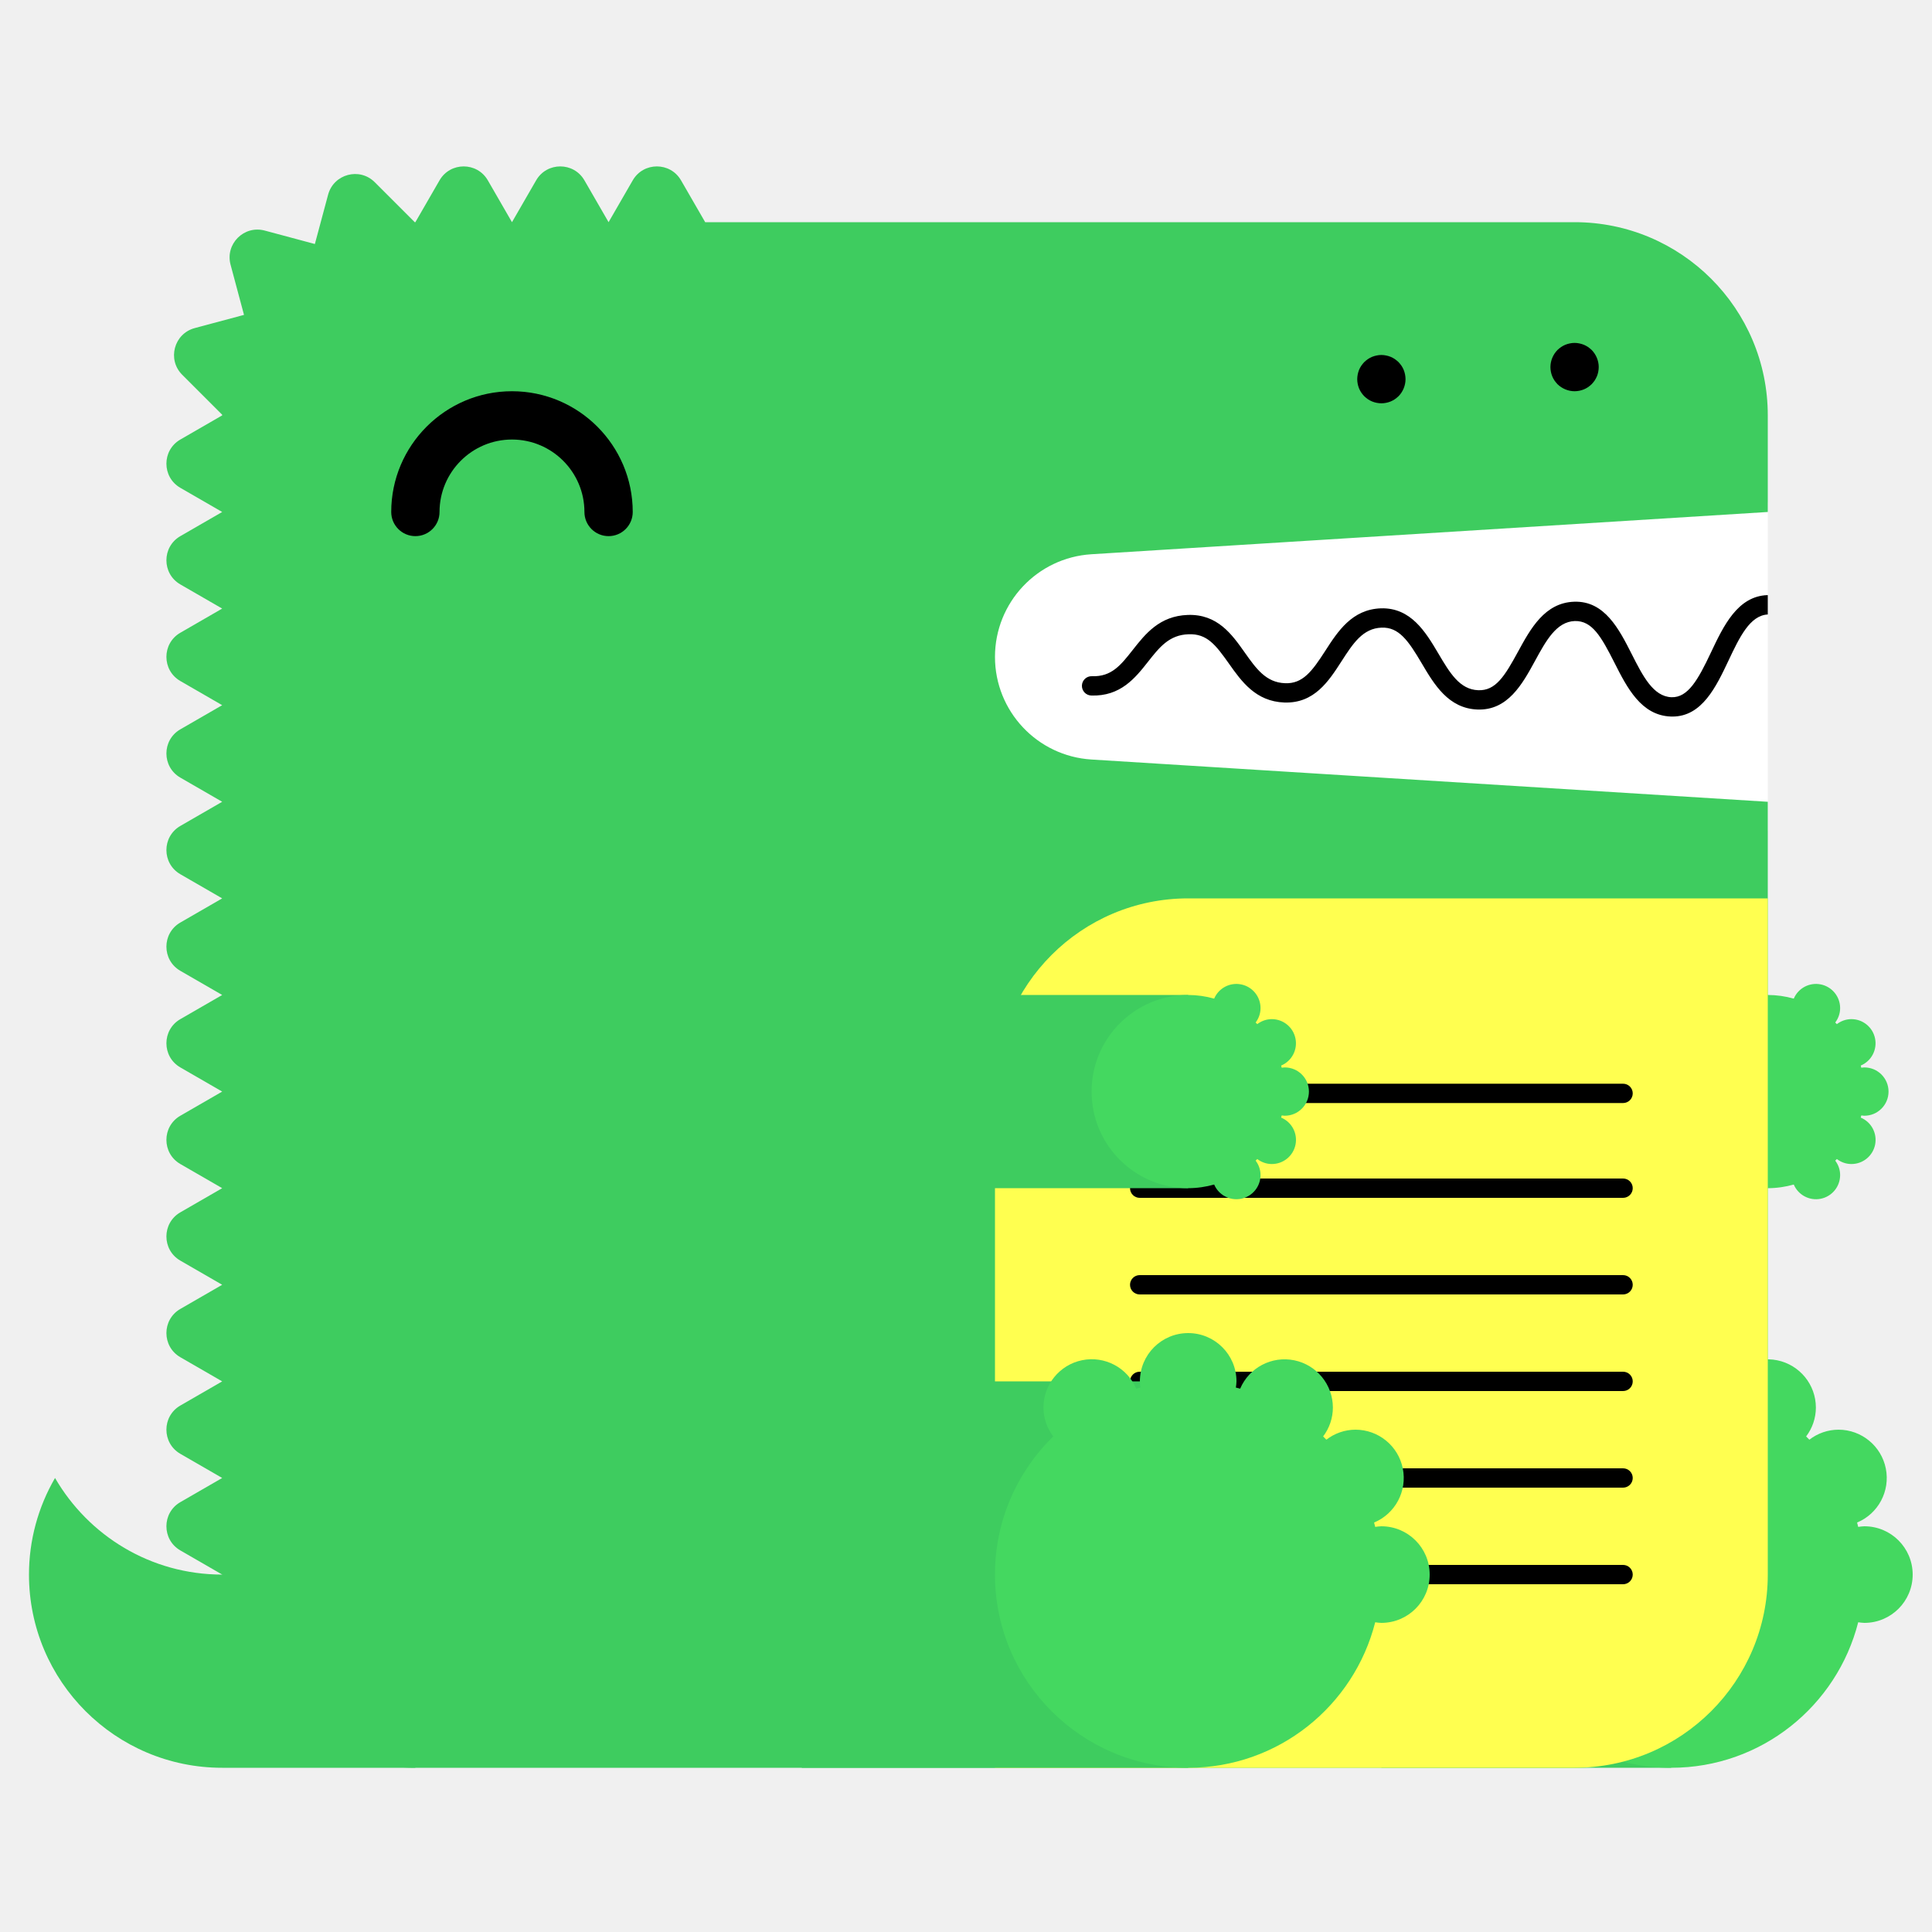
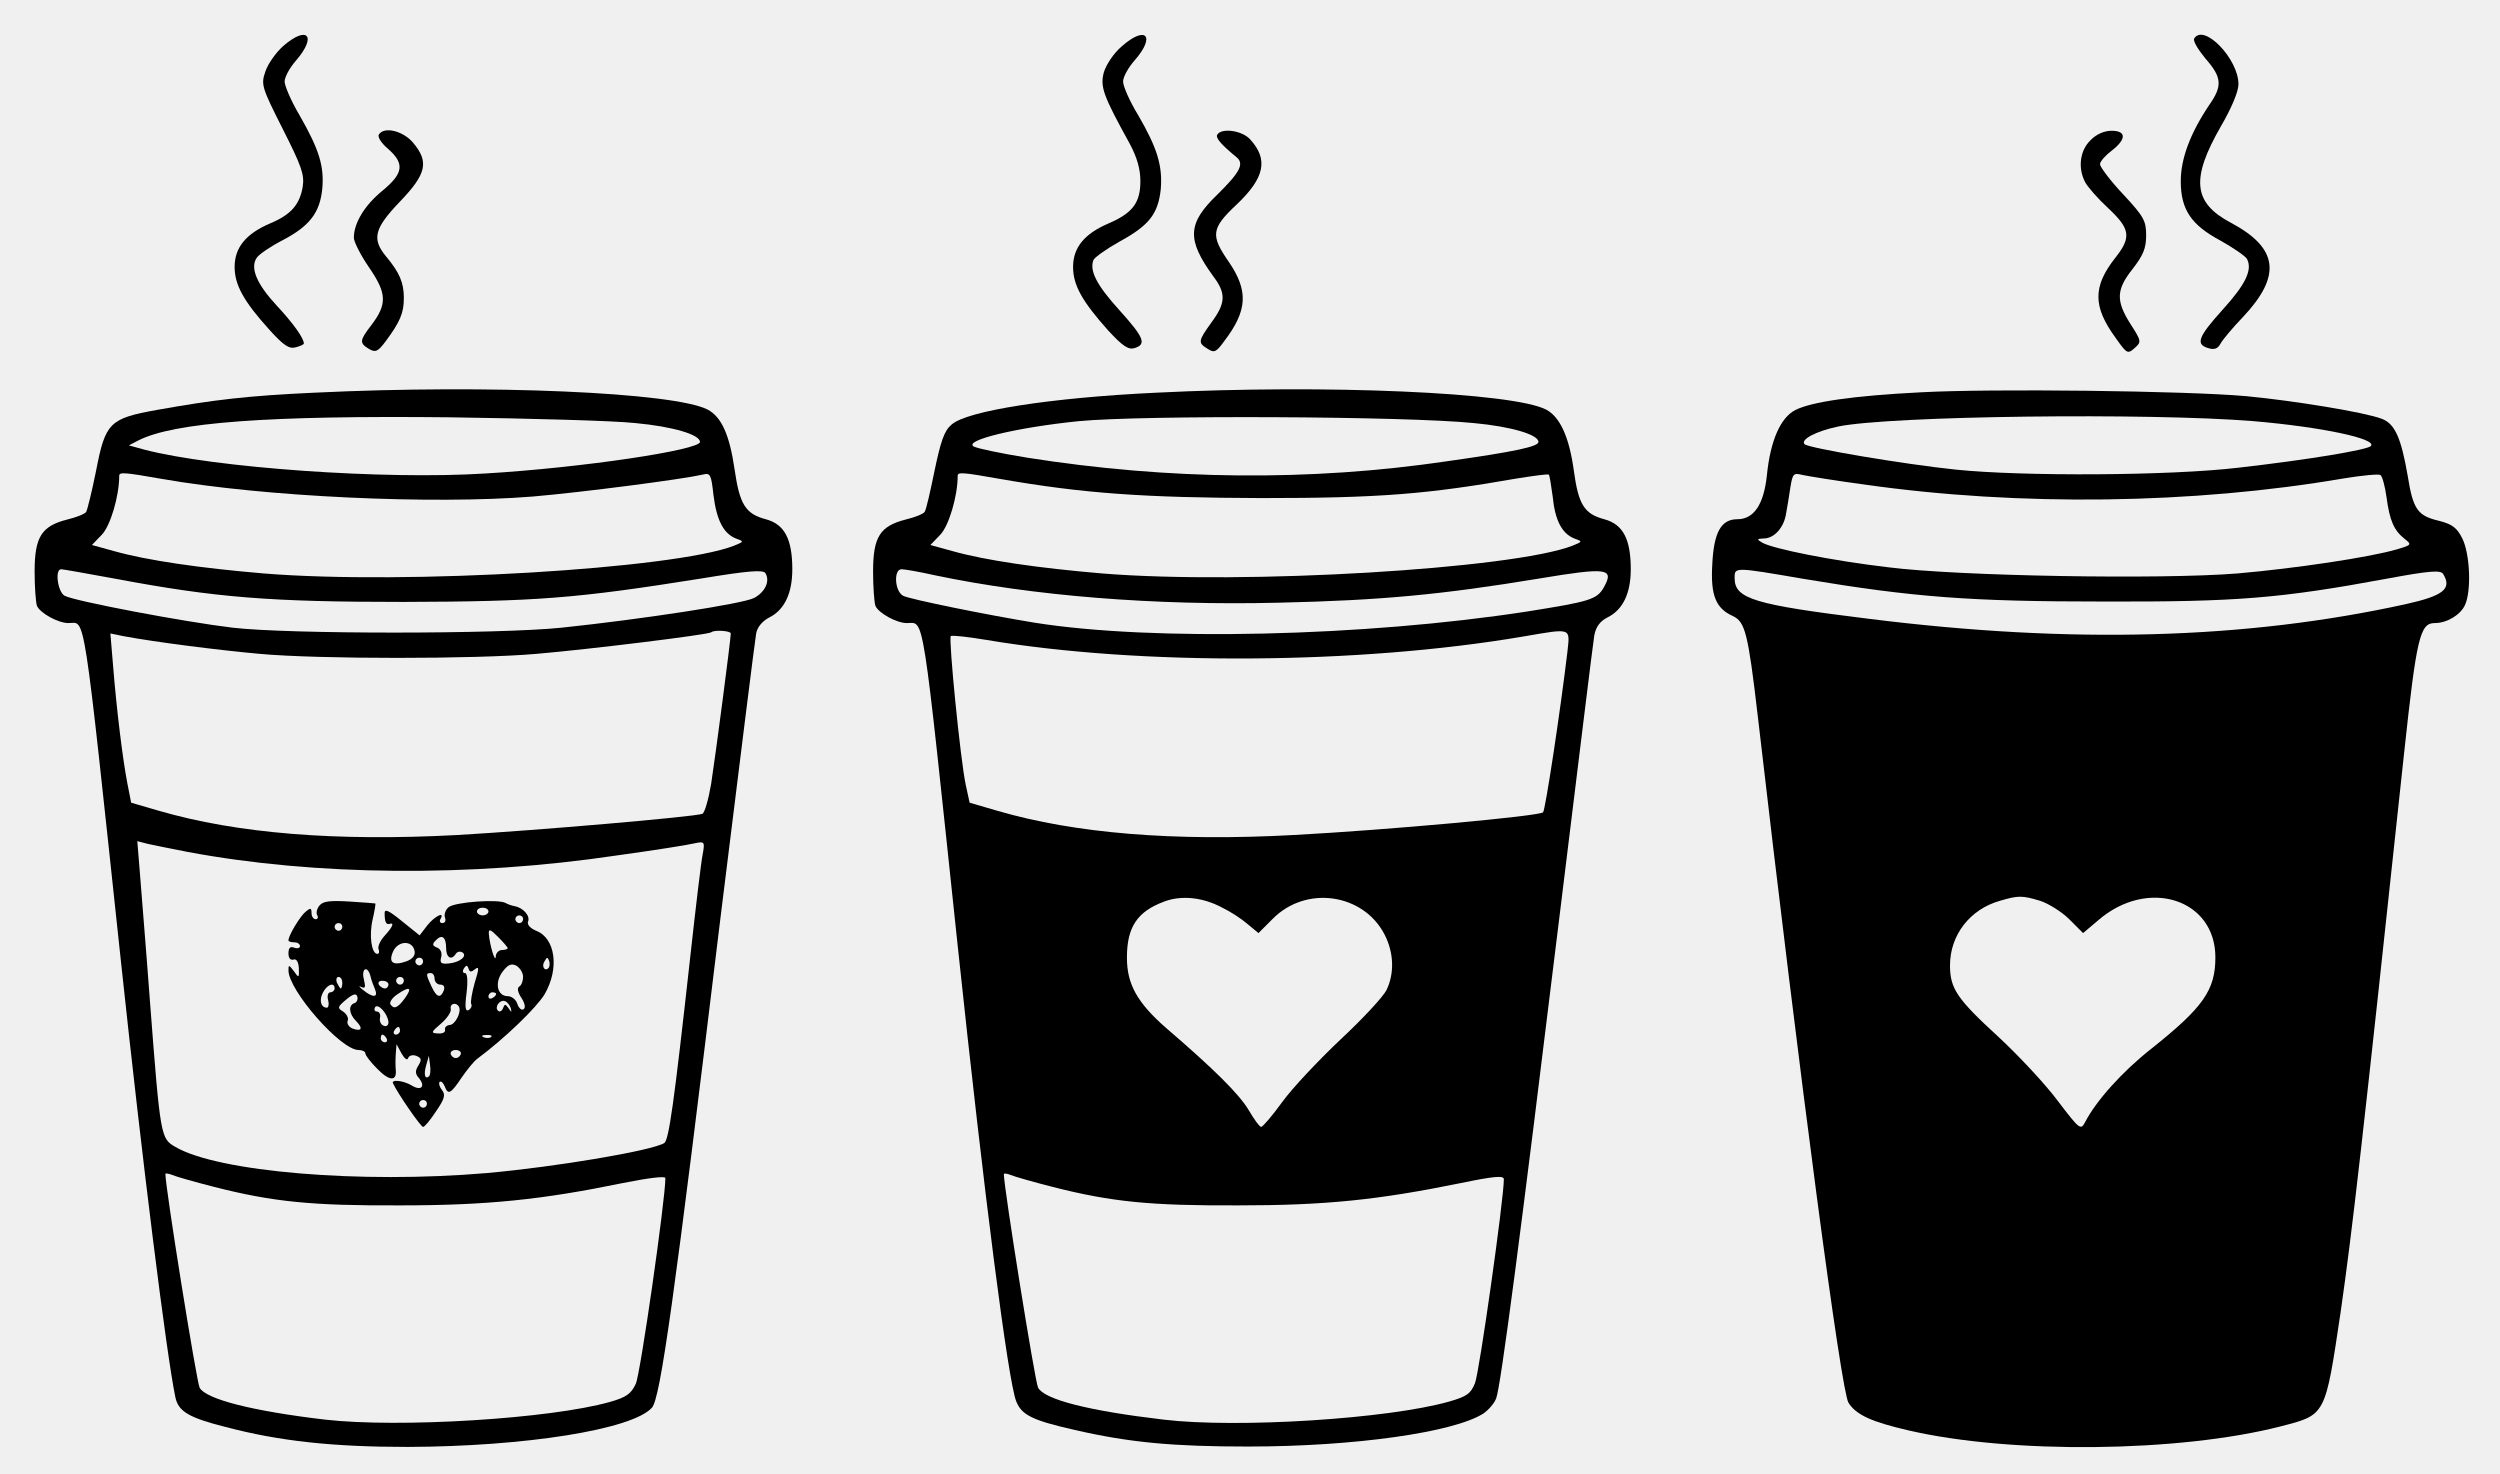
- <svg xmlns="http://www.w3.org/2000/svg" width="200" height="200" viewBox="0 0 200 200">
-   <g fill="none" fill-rule="evenodd">
-     <path fill="#FFF" d="M99 52h84v34H99z" />
-     <path d="M23 163c-7.398 0-13.843-4.027-17.303-10A19.886 19.886 0 0 0 3 163c0 11.046 8.954 20 20 20h20v-20H23z" fill="#3ECC5F" />
-     <path d="M112.98 57.376L183 53V43c0-11.046-8.954-20-20-20H73l-2.5-4.33c-1.112-1.925-3.889-1.925-5 0L63 23l-2.5-4.33c-1.111-1.925-3.889-1.925-5 0L53 23l-2.5-4.33c-1.111-1.925-3.889-1.925-5 0L43 23c-.022 0-.042.003-.065.003l-4.142-4.141c-1.57-1.571-4.252-.853-4.828 1.294l-1.369 5.104-5.192-1.392c-2.148-.575-4.111 1.389-3.535 3.536l1.39 5.193-5.102 1.367c-2.148.576-2.867 3.259-1.296 4.83l4.142 4.142c0 .021-.003.042-.003.064l-4.33 2.5c-1.925 1.111-1.925 3.889 0 5L23 53l-4.33 2.5c-1.925 1.111-1.925 3.889 0 5L23 63l-4.33 2.5c-1.925 1.111-1.925 3.889 0 5L23 73l-4.33 2.5c-1.925 1.111-1.925 3.889 0 5L23 83l-4.33 2.5c-1.925 1.111-1.925 3.889 0 5L23 93l-4.33 2.5c-1.925 1.111-1.925 3.889 0 5L23 103l-4.33 2.5c-1.925 1.111-1.925 3.889 0 5L23 113l-4.33 2.5c-1.925 1.111-1.925 3.889 0 5L23 123l-4.33 2.5c-1.925 1.111-1.925 3.889 0 5L23 133l-4.33 2.5c-1.925 1.111-1.925 3.889 0 5L23 143l-4.33 2.5c-1.925 1.111-1.925 3.889 0 5L23 153l-4.33 2.5c-1.925 1.111-1.925 3.889 0 5L23 163c0 11.046 8.954 20 20 20h120c11.046 0 20-8.954 20-20V83l-70.02-4.376A10.645 10.645 0 0 1 103 68c0-5.621 4.37-10.273 9.98-10.624" fill="#3ECC5F" />
-     <path fill="#3ECC5F" d="M143 183h30v-40h-30z" />
-     <path d="M193 158c-.219 0-.428.037-.639.064-.038-.15-.074-.301-.116-.451A5 5 0 0 0 190.32 148a4.96 4.96 0 0 0-3.016 1.036 26.531 26.531 0 0 0-.335-.336 4.955 4.955 0 0 0 1.011-2.987 5 5 0 0 0-9.599-1.959c-.148-.042-.297-.077-.445-.115.027-.211.064-.42.064-.639a5 5 0 0 0-5-5 5 5 0 0 0-5 5c0 .219.037.428.064.639-.148.038-.297.073-.445.115a4.998 4.998 0 0 0-9.599 1.959c0 1.125.384 2.151 1.011 2.987-3.717 3.632-6.031 8.693-6.031 14.3 0 11.046 8.954 20 20 20 9.339 0 17.16-6.41 19.361-15.064.211.027.42.064.639.064a5 5 0 0 0 5-5 5 5 0 0 0-5-5" fill="#44D860" />
-     <path fill="#3ECC5F" d="M153 123h30v-20h-30z" />
-     <path d="M193 115.5a2.5 2.5 0 1 0 0-5c-.109 0-.214.019-.319.032-.02-.075-.037-.15-.058-.225a2.501 2.501 0 0 0-.963-4.807c-.569 0-1.088.197-1.508.518a6.653 6.653 0 0 0-.168-.168c.314-.417.506-.931.506-1.494a2.5 2.5 0 0 0-4.8-.979A9.987 9.987 0 0 0 183 103c-5.522 0-10 4.478-10 10s4.478 10 10 10c.934 0 1.833-.138 2.69-.377a2.5 2.5 0 0 0 4.8-.979c0-.563-.192-1.077-.506-1.494.057-.055.113-.111.168-.168.42.321.939.518 1.508.518a2.5 2.5 0 0 0 .963-4.807c.021-.074.038-.15.058-.225.105.013.21.032.319.032" fill="#44D860" />
-     <path d="M63 55.5a2.5 2.5 0 0 1-2.5-2.5c0-4.136-3.364-7.5-7.5-7.5s-7.5 3.364-7.5 7.5a2.5 2.5 0 1 1-5 0c0-6.893 5.607-12.5 12.5-12.5S65.5 46.107 65.5 53a2.5 2.5 0 0 1-2.5 2.5" fill="#000" />
-     <path d="M103 183h60c11.046 0 20-8.954 20-20V93h-60c-11.046 0-20 8.954-20 20v70z" fill="#FFFF50" />
-     <path d="M168.02 124h-50.04a1 1 0 1 1 0-2h50.04a1 1 0 1 1 0 2m0 20h-50.04a1 1 0 1 1 0-2h50.04a1 1 0 1 1 0 2m0 20h-50.04a1 1 0 1 1 0-2h50.04a1 1 0 1 1 0 2m0-49.814h-50.04a1 1 0 1 1 0-2h50.04a1 1 0 1 1 0 2m0 19.814h-50.04a1 1 0 1 1 0-2h50.04a1 1 0 1 1 0 2m0 20h-50.04a1 1 0 1 1 0-2h50.04a1 1 0 1 1 0 2M183 61.611c-.012 0-.022-.006-.034-.005-3.09.105-4.552 3.196-5.842 5.923-1.346 2.85-2.387 4.703-4.093 4.647-1.889-.068-2.969-2.202-4.113-4.46-1.314-2.594-2.814-5.536-5.963-5.426-3.046.104-4.513 2.794-5.807 5.167-1.377 2.528-2.314 4.065-4.121 3.994-1.927-.07-2.951-1.805-4.136-3.813-1.321-2.236-2.848-4.75-5.936-4.664-2.994.103-4.465 2.385-5.763 4.4-1.373 2.13-2.335 3.428-4.165 3.351-1.973-.07-2.992-1.51-4.171-3.177-1.324-1.873-2.816-3.993-5.895-3.89-2.928.1-4.399 1.97-5.696 3.618-1.232 1.564-2.194 2.802-4.229 2.724a1 1 0 0 0-.072 2c3.017.101 4.545-1.8 5.872-3.487 1.177-1.496 2.193-2.787 4.193-2.855 1.926-.082 2.829 1.115 4.195 3.045 1.297 1.834 2.769 3.914 5.731 4.021 3.103.104 4.596-2.215 5.918-4.267 1.182-1.834 2.202-3.417 4.15-3.484 1.793-.067 2.769 1.35 4.145 3.681 1.297 2.197 2.766 4.686 5.787 4.796 3.125.108 4.634-2.62 5.949-5.035 1.139-2.088 2.214-4.06 4.119-4.126 1.793-.042 2.728 1.595 4.111 4.33 1.292 2.553 2.757 5.445 5.825 5.556l.169.003c3.064 0 4.518-3.075 5.805-5.794 1.139-2.41 2.217-4.68 4.067-4.773v-2z" fill="#000" />
-     <path fill="#3ECC5F" d="M83 183h40v-40H83z" />
-     <path d="M143 158c-.219 0-.428.037-.639.064-.038-.15-.074-.301-.116-.451A5 5 0 0 0 140.32 148a4.96 4.96 0 0 0-3.016 1.036 26.531 26.531 0 0 0-.335-.336 4.955 4.955 0 0 0 1.011-2.987 5 5 0 0 0-9.599-1.959c-.148-.042-.297-.077-.445-.115.027-.211.064-.42.064-.639a5 5 0 0 0-5-5 5 5 0 0 0-5 5c0 .219.037.428.064.639-.148.038-.297.073-.445.115a4.998 4.998 0 0 0-9.599 1.959c0 1.125.384 2.151 1.011 2.987-3.717 3.632-6.031 8.693-6.031 14.3 0 11.046 8.954 20 20 20 9.339 0 17.16-6.41 19.361-15.064.211.027.42.064.639.064a5 5 0 0 0 5-5 5 5 0 0 0-5-5" fill="#44D860" />
-     <path fill="#3ECC5F" d="M83 123h40v-20H83z" />
-     <path d="M133 115.5a2.5 2.5 0 1 0 0-5c-.109 0-.214.019-.319.032-.02-.075-.037-.15-.058-.225a2.501 2.501 0 0 0-.963-4.807c-.569 0-1.088.197-1.508.518a6.653 6.653 0 0 0-.168-.168c.314-.417.506-.931.506-1.494a2.5 2.5 0 0 0-4.8-.979A9.987 9.987 0 0 0 123 103c-5.522 0-10 4.478-10 10s4.478 10 10 10c.934 0 1.833-.138 2.69-.377a2.5 2.5 0 0 0 4.8-.979c0-.563-.192-1.077-.506-1.494.057-.055.113-.111.168-.168.42.321.939.518 1.508.518a2.5 2.5 0 0 0 .963-4.807c.021-.074.038-.15.058-.225.105.013.21.032.319.032" fill="#44D860" />
-     <path d="M143 41.75c-.16 0-.33-.02-.49-.05a2.52 2.52 0 0 1-.47-.14c-.15-.06-.29-.14-.431-.23-.13-.09-.259-.2-.38-.31-.109-.12-.219-.24-.309-.38s-.17-.28-.231-.43a2.619 2.619 0 0 1-.189-.96c0-.16.02-.33.05-.49.03-.16.08-.31.139-.47.061-.15.141-.29.231-.43.09-.13.2-.26.309-.38.121-.11.25-.22.38-.31.141-.09.281-.17.431-.23.149-.06.31-.11.47-.14.32-.07.65-.07.98 0 .159.03.32.08.47.14.149.06.29.14.43.23.13.09.259.2.38.31.11.12.22.25.31.38.09.14.17.28.23.43.06.16.11.31.14.47.029.16.05.33.05.49 0 .66-.271 1.31-.73 1.77-.121.11-.25.22-.38.31-.14.09-.281.17-.43.23a2.565 2.565 0 0 1-.96.19m20-1.25c-.66 0-1.3-.27-1.771-.73a3.802 3.802 0 0 1-.309-.38c-.09-.14-.17-.28-.231-.43a2.619 2.619 0 0 1-.189-.96c0-.66.27-1.3.729-1.77.121-.11.25-.22.38-.31.141-.09.281-.17.431-.23.149-.06.31-.11.47-.14.32-.07.66-.07.98 0 .159.03.32.08.47.14.149.06.29.14.43.23.13.09.259.2.38.31.459.47.73 1.11.73 1.77 0 .16-.021.33-.05.49-.03.16-.08.32-.14.47-.07.15-.14.29-.23.43-.09.13-.2.26-.31.38-.121.11-.25.22-.38.31-.14.09-.281.17-.43.23a2.565 2.565 0 0 1-.96.19" fill="#000" />
+ <svg xmlns="http://www.w3.org/2000/svg" version="1.0" width="650pt" height="383pt" viewBox="0 0 650 383" preserveAspectRatio="xMidYMid meet">
+   <g transform="translate(0,383) scale(0.1,-0.1)" fill="#000000" stroke="none">
+     <path d="M736 3710 c-19 -17 -40 -47 -46 -66 -12 -34 -9 -42 45 -149 49 -97 57 -119 52 -151 -8 -46 -30 -72 -85 -95 -63 -27 -92 -63 -92 -113 0 -47 24 -90 91 -164 36 -40 51 -50 68 -45 11 3 21 7 21 10 0 14 -29 54 -71 99 -51 55 -69 97 -52 123 5 9 36 30 67 46 71 37 98 72 104 135 5 58 -8 101 -59 190 -22 37 -39 77 -39 88 0 12 14 37 30 55 55 64 29 92 -34 37z" />
+     <path d="M2916 3709 c-20 -17 -40 -47 -46 -67 -10 -38 -2 -60 68 -187 18 -34 27 -64 27 -96 0 -56 -20 -83 -83 -110 -63 -27 -92 -63 -92 -113 0 -48 24 -90 92 -166 37 -40 52 -50 68 -45 32 10 24 28 -40 99 -58 64 -78 102 -67 130 3 7 34 29 68 48 77 42 100 72 107 136 5 61 -9 107 -59 193 -22 36 -39 75 -39 87 0 12 14 37 30 55 56 64 29 92 -34 36z" />
+     <path d="M5705 3730 c-4 -6 10 -29 29 -52 43 -49 45 -71 10 -121 -49 -73 -74 -139 -74 -198 0 -74 27 -114 104 -155 32 -18 63 -39 68 -47 15 -28 -3 -66 -63 -132 -64 -71 -71 -90 -38 -100 16 -5 25 -2 32 11 6 11 32 42 58 69 102 108 93 180 -31 246 -98 52 -104 114 -26 250 28 48 46 91 46 110 0 66 -90 159 -115 119z" />
+     <path d="M985 3480 c-4 -6 7 -23 24 -37 44 -39 40 -64 -16 -110 -45 -37 -73 -83 -73 -121 0 -11 18 -46 40 -78 46 -67 47 -95 5 -150 -30 -39 -31 -46 -6 -61 17 -10 23 -8 44 20 37 50 47 73 47 112 0 40 -11 66 -46 108 -38 46 -31 73 36 143 69 72 76 103 34 153 -26 31 -76 43 -89 21z" />
+     <path d="M3165 3480 c-5 -8 8 -24 49 -58 22 -17 11 -39 -49 -98 -78 -75 -80 -117 -10 -213 33 -44 32 -69 -5 -119 -35 -49 -36 -53 -10 -69 17 -11 22 -9 43 20 61 80 63 131 12 206 -48 69 -46 87 20 149 74 70 83 118 35 170 -21 23 -74 30 -85 12z" />
+     <path d="M5435 3465 c-27 -26 -33 -71 -14 -108 6 -12 33 -43 60 -68 58 -54 61 -76 19 -129 -59 -75 -59 -127 1 -209 29 -41 31 -42 49 -26 18 16 18 18 -11 63 -38 60 -37 89 6 143 27 35 35 53 35 87 0 38 -6 49 -60 107 -33 35 -60 71 -60 78 0 7 14 23 30 35 39 30 39 52 0 52 -19 0 -40 -9 -55 -25z" />
+     <path d="M817 2809 c-173 -8 -259 -18 -410 -45 -122 -22 -133 -33 -157 -157 -11 -55 -23 -103 -26 -108 -3 -5 -25 -14 -50 -20 -66 -17 -84 -45 -84 -135 0 -40 3 -80 6 -89 8 -19 55 -45 82 -45 45 0 36 59 137 -885 55 -515 118 -1018 141 -1128 8 -37 35 -53 130 -77 140 -37 279 -52 474 -52 304 1 584 45 635 102 22 24 58 281 179 1280 48 388 89 717 92 733 3 17 17 33 35 42 39 20 59 63 59 125 0 78 -20 117 -69 130 -53 14 -68 39 -81 129 -13 90 -34 137 -70 156 -87 45 -568 66 -1023 44z m835 -79 c97 -9 168 -30 168 -49 0 -21 -306 -67 -557 -82 -264 -17 -708 15 -888 62 l-40 11 25 13 c93 47 336 65 810 60 212 -3 429 -9 482 -15z m-1232 -145 c267 -47 705 -67 965 -46 129 11 390 45 442 57 20 5 22 1 28 -53 8 -65 26 -100 58 -113 22 -8 22 -8 -5 -19 -155 -60 -853 -102 -1222 -72 -166 14 -304 34 -389 58 l-58 16 26 27 c22 23 45 100 45 153 0 10 13 9 110 -8z m-124 -259 c265 -50 405 -61 754 -61 345 1 448 9 774 61 121 20 160 23 166 14 13 -21 -1 -50 -30 -65 -30 -15 -291 -55 -500 -77 -165 -17 -710 -17 -855 0 -126 15 -411 69 -437 83 -18 10 -26 69 -9 69 4 0 66 -11 137 -24z m1604 -143 c0 -16 -40 -320 -51 -391 -7 -41 -17 -76 -23 -78 -23 -8 -430 -43 -636 -55 -317 -17 -574 4 -777 63 l-72 21 -10 51 c-12 62 -28 192 -37 305 l-7 84 34 -7 c80 -15 243 -36 354 -46 152 -14 562 -14 720 0 140 12 448 50 454 56 8 7 51 4 51 -3z m-1412 -568 c330 -62 735 -66 1117 -9 94 13 183 27 199 31 28 6 29 5 23 -28 -4 -19 -18 -137 -32 -264 -43 -388 -56 -479 -68 -487 -33 -20 -282 -62 -462 -78 -327 -28 -698 3 -809 68 -38 22 -39 24 -66 377 -11 149 -24 303 -27 344 l-6 74 27 -7 c15 -3 61 -13 104 -21z m69 -871 c153 -39 254 -49 483 -48 227 0 370 15 579 58 65 13 111 19 111 13 0 -56 -65 -510 -77 -535 -12 -26 -25 -35 -67 -47 -156 -44 -548 -68 -741 -46 -187 22 -310 53 -326 83 -8 16 -89 520 -89 556 0 2 8 1 18 -3 9 -4 58 -18 109 -31z" />
+     <path d="M831 1476 c-7 -8 -10 -20 -6 -26 3 -5 1 -10 -4 -10 -6 0 -11 7 -11 16 0 14 -3 14 -16 3 -14 -12 -44 -61 -44 -74 0 -3 7 -5 15 -5 8 0 15 -4 15 -10 0 -5 -7 -7 -15 -4 -10 4 -15 0 -15 -15 0 -12 5 -18 13 -16 7 3 13 -5 14 -22 1 -26 0 -27 -13 -8 -13 17 -14 17 -14 2 0 -52 136 -207 182 -207 10 0 18 -4 18 -9 0 -5 14 -23 31 -40 31 -32 51 -33 48 -3 -1 10 -1 28 0 42 l2 25 13 -24 c8 -14 15 -19 17 -12 3 7 12 9 21 6 14 -6 15 -10 6 -25 -9 -14 -9 -22 2 -34 17 -22 4 -33 -20 -18 -22 13 -54 16 -48 5 12 -26 72 -113 78 -113 4 0 19 18 34 41 22 32 25 43 15 55 -6 8 -9 17 -6 21 4 3 9 -2 13 -11 9 -24 16 -20 44 22 14 20 32 43 42 50 70 52 153 132 174 167 39 67 28 146 -22 165 -16 7 -24 16 -21 24 6 15 -13 36 -35 40 -7 1 -18 5 -23 8 -18 11 -133 3 -149 -11 -8 -7 -12 -19 -9 -27 3 -8 0 -14 -7 -14 -6 0 -8 5 -5 10 13 22 -15 8 -34 -16 l-20 -26 -46 37 c-33 27 -45 33 -45 21 0 -23 4 -31 13 -28 13 4 8 -8 -13 -31 -11 -12 -18 -27 -16 -34 3 -7 2 -13 -3 -13 -15 0 -22 48 -12 90 5 22 8 40 7 41 0 0 -31 3 -67 5 -50 3 -69 1 -78 -10z m439 -16 c0 -5 -7 -10 -15 -10 -8 0 -15 5 -15 10 0 6 7 10 15 10 8 0 15 -4 15 -10z m90 -20 c0 -5 -4 -10 -10 -10 -5 0 -10 5 -10 10 0 6 5 10 10 10 6 0 10 -4 10 -10z m-470 -20 c0 -5 -4 -10 -10 -10 -5 0 -10 5 -10 10 0 6 5 10 10 10 6 0 10 -4 10 -10z m430 -55 c0 -3 -7 -5 -15 -5 -8 0 -16 -8 -16 -17 -1 -19 -16 30 -18 59 -1 14 4 12 24 -8 14 -14 25 -27 25 -29z m-160 -1 c0 -24 14 -32 25 -14 4 6 11 7 17 4 14 -9 -5 -26 -35 -29 -20 -2 -24 1 -20 16 3 11 -1 21 -10 25 -13 5 -14 9 -4 19 16 17 27 9 27 -21z m-82 -7 c2 -11 -5 -20 -20 -26 -36 -13 -49 -4 -36 25 13 29 51 30 56 1z m22 -27 c0 -5 -4 -10 -10 -10 -5 0 -10 5 -10 10 0 6 5 10 10 10 6 0 10 -4 10 -10z m326 -17 c-10 -10 -19 5 -10 18 6 11 8 11 12 0 2 -7 1 -15 -2 -18z m-66 -23 c0 -10 -4 -22 -10 -25 -6 -4 -4 -15 6 -30 9 -14 11 -26 5 -29 -5 -4 -12 3 -16 14 -3 11 -15 20 -25 20 -27 0 -35 35 -13 64 14 18 22 22 36 15 9 -6 17 -18 17 -29z m-125 20 c11 9 11 2 -1 -36 -7 -25 -11 -50 -9 -54 3 -5 0 -12 -6 -16 -9 -5 -11 6 -6 44 4 33 2 52 -4 52 -6 0 -7 5 -3 12 6 9 9 9 12 0 3 -10 7 -10 17 -2z m-272 -17 c2 -10 8 -26 12 -35 9 -22 -5 -23 -31 -2 -10 8 -13 12 -5 8 11 -5 12 -1 7 20 -7 28 9 37 17 9z m167 -8 c0 -8 7 -15 15 -15 9 0 12 -6 9 -15 -9 -22 -19 -18 -32 10 -15 32 -15 35 -2 35 6 0 10 -7 10 -15z m-240 -10 c0 -8 -2 -15 -4 -15 -2 0 -6 7 -10 15 -3 8 -1 15 4 15 6 0 10 -7 10 -15z m160 5 c0 -5 -4 -10 -10 -10 -5 0 -10 5 -10 10 0 6 5 10 10 10 6 0 10 -4 10 -10z m-40 -10 c0 -5 -4 -10 -9 -10 -6 0 -13 5 -16 10 -3 6 1 10 9 10 9 0 16 -4 16 -10z m-140 -10 c0 -5 -5 -10 -11 -10 -6 0 -9 -9 -6 -20 3 -11 1 -20 -3 -20 -16 0 -21 20 -10 40 11 21 30 27 30 10z m183 -25 c-19 -26 -29 -30 -38 -16 -3 5 5 17 17 25 33 23 41 19 21 -9z m-131 -13 c-17 -5 -15 -28 4 -47 19 -19 14 -28 -10 -19 -9 4 -15 13 -12 20 3 7 -3 18 -12 24 -15 9 -15 12 8 31 18 15 26 17 29 8 2 -7 -1 -15 -7 -17z m368 24 c0 -3 -4 -8 -10 -11 -5 -3 -10 -1 -10 4 0 6 5 11 10 11 6 0 10 -2 10 -4z m38 -37 c3 -12 2 -12 -6 0 -8 11 -10 11 -14 0 -3 -8 -9 -11 -13 -7 -10 9 4 30 18 25 6 -2 12 -10 15 -18z m-318 -37 c0 -8 -6 -12 -12 -9 -7 2 -12 11 -10 21 2 9 -2 16 -8 16 -6 0 -8 5 -5 11 8 12 34 -18 35 -39z m183 41 c8 -14 -10 -48 -24 -48 -8 -1 -13 -6 -12 -12 2 -7 -7 -11 -18 -10 -19 1 -19 3 8 26 15 13 27 30 25 38 -3 14 14 18 21 6z m-153 -63 c0 -5 -5 -10 -11 -10 -5 0 -7 5 -4 10 3 6 8 10 11 10 2 0 4 -4 4 -10z m-35 -20 c3 -5 1 -10 -4 -10 -6 0 -11 5 -11 10 0 6 2 10 4 10 3 0 8 -4 11 -10z m272 4 c-3 -3 -12 -4 -19 -1 -8 3 -5 6 6 6 11 1 17 -2 13 -5z m-79 -45 c-2 -6 -8 -10 -13 -10 -5 0 -11 4 -13 10 -2 6 4 11 13 11 9 0 15 -5 13 -11z m-82 -57 c-11 -10 -15 4 -8 28 l7 25 3 -23 c2 -13 1 -26 -2 -30z m-6 -72 c0 -5 -4 -10 -10 -10 -5 0 -10 5 -10 10 0 6 5 10 10 10 6 0 10 -4 10 -10z" />
+     <path d="M3006 2809 c-274 -13 -492 -47 -532 -83 -19 -16 -28 -43 -44 -119 -11 -54 -22 -103 -26 -108 -3 -5 -25 -14 -50 -20 -66 -17 -84 -45 -84 -135 0 -40 3 -80 6 -89 8 -19 55 -45 82 -45 46 0 38 48 132 -839 70 -659 131 -1130 152 -1184 14 -36 42 -50 153 -75 143 -33 257 -43 450 -43 277 0 536 37 612 86 13 9 28 26 33 39 12 31 64 429 165 1256 47 382 87 710 90 727 4 23 15 38 35 48 40 20 60 63 60 125 0 78 -20 117 -69 130 -52 14 -67 38 -79 126 -12 88 -36 140 -72 159 -86 45 -575 66 -1014 44z m826 -79 c97 -9 168 -30 168 -49 0 -12 -59 -25 -236 -50 -358 -53 -726 -49 -1093 9 -68 11 -130 24 -139 29 -29 16 114 50 273 66 167 16 851 13 1027 -5z m-1233 -145 c217 -38 374 -49 681 -50 307 0 430 10 664 51 44 7 81 12 83 10 2 -2 6 -28 10 -57 6 -62 24 -96 56 -109 22 -8 22 -8 -5 -19 -155 -60 -853 -102 -1222 -72 -166 14 -304 34 -389 58 l-58 16 26 27 c22 23 45 100 45 153 0 10 13 9 109 -8z m-167 -251 c253 -53 569 -79 893 -71 266 6 424 21 678 63 175 29 195 27 167 -23 -18 -32 -37 -37 -200 -63 -422 -65 -973 -78 -1280 -29 -123 20 -325 61 -342 70 -22 12 -25 69 -4 69 8 0 48 -7 88 -16z m1643 -201 c-18 -151 -57 -409 -63 -415 -10 -10 -405 -46 -648 -59 -312 -17 -569 4 -771 63 l-72 21 -10 46 c-14 65 -45 380 -39 387 3 3 46 -2 94 -10 399 -67 965 -64 1394 9 129 22 122 24 115 -42z m-897 -663 c21 -10 50 -29 65 -42 l29 -24 37 37 c87 88 236 66 291 -41 24 -47 26 -100 5 -144 -9 -18 -63 -76 -120 -129 -57 -54 -125 -126 -151 -162 -26 -36 -51 -65 -55 -65 -4 0 -18 19 -32 43 -24 41 -89 106 -216 215 -74 65 -101 113 -101 182 0 80 27 120 97 146 45 17 101 11 151 -16z m-441 -726 c153 -39 254 -49 483 -48 226 0 362 14 578 58 87 18 112 20 112 10 0 -52 -64 -504 -75 -530 -11 -28 -22 -35 -67 -48 -158 -45 -550 -70 -743 -47 -195 23 -309 52 -326 83 -8 15 -89 521 -89 555 0 3 8 2 18 -2 9 -4 58 -18 109 -31z" />
+     <path d="M4994 2810 c-178 -9 -284 -25 -326 -46 -39 -20 -65 -80 -74 -169 -8 -77 -34 -115 -77 -115 -42 0 -61 -34 -65 -116 -5 -82 9 -116 54 -136 31 -15 39 -43 64 -258 112 -967 217 -1757 236 -1787 20 -32 61 -50 156 -72 267 -62 704 -57 966 10 120 31 117 25 158 300 30 210 54 417 165 1454 32 297 41 335 79 335 32 0 67 21 79 47 17 37 13 133 -7 173 -14 28 -26 37 -61 46 -55 13 -67 29 -81 117 -17 98 -33 135 -67 148 -44 17 -227 47 -353 59 -158 14 -663 20 -846 10z m865 -75 c176 -15 324 -46 305 -65 -12 -10 -160 -35 -344 -56 -177 -21 -561 -23 -735 -5 -135 14 -383 56 -393 66 -12 12 30 34 87 46 134 28 811 36 1080 14z m-1010 -165 c401 -57 853 -51 1244 16 48 8 92 12 96 9 5 -3 12 -29 16 -58 8 -60 19 -86 47 -108 19 -15 18 -16 -19 -27 -71 -21 -266 -50 -416 -63 -199 -16 -725 -7 -907 16 -145 17 -300 48 -328 64 -15 9 -15 10 4 11 27 0 53 29 58 66 3 16 8 46 11 67 6 36 8 38 32 32 14 -3 87 -15 162 -25z m-160 -245 c287 -48 433 -59 781 -59 347 -1 458 8 739 60 108 20 136 22 143 12 24 -39 1 -57 -98 -79 -415 -91 -866 -104 -1394 -38 -300 37 -350 52 -350 106 0 29 -2 29 179 -2z m615 -837 c22 -7 57 -29 76 -48 l36 -36 39 33 c129 112 305 56 305 -96 0 -85 -31 -130 -167 -238 -76 -60 -143 -135 -172 -191 -11 -21 -14 -19 -71 56 -32 43 -102 118 -155 167 -107 98 -125 125 -125 185 0 79 52 146 130 168 48 14 57 14 104 0z" />
  </g>
</svg>
